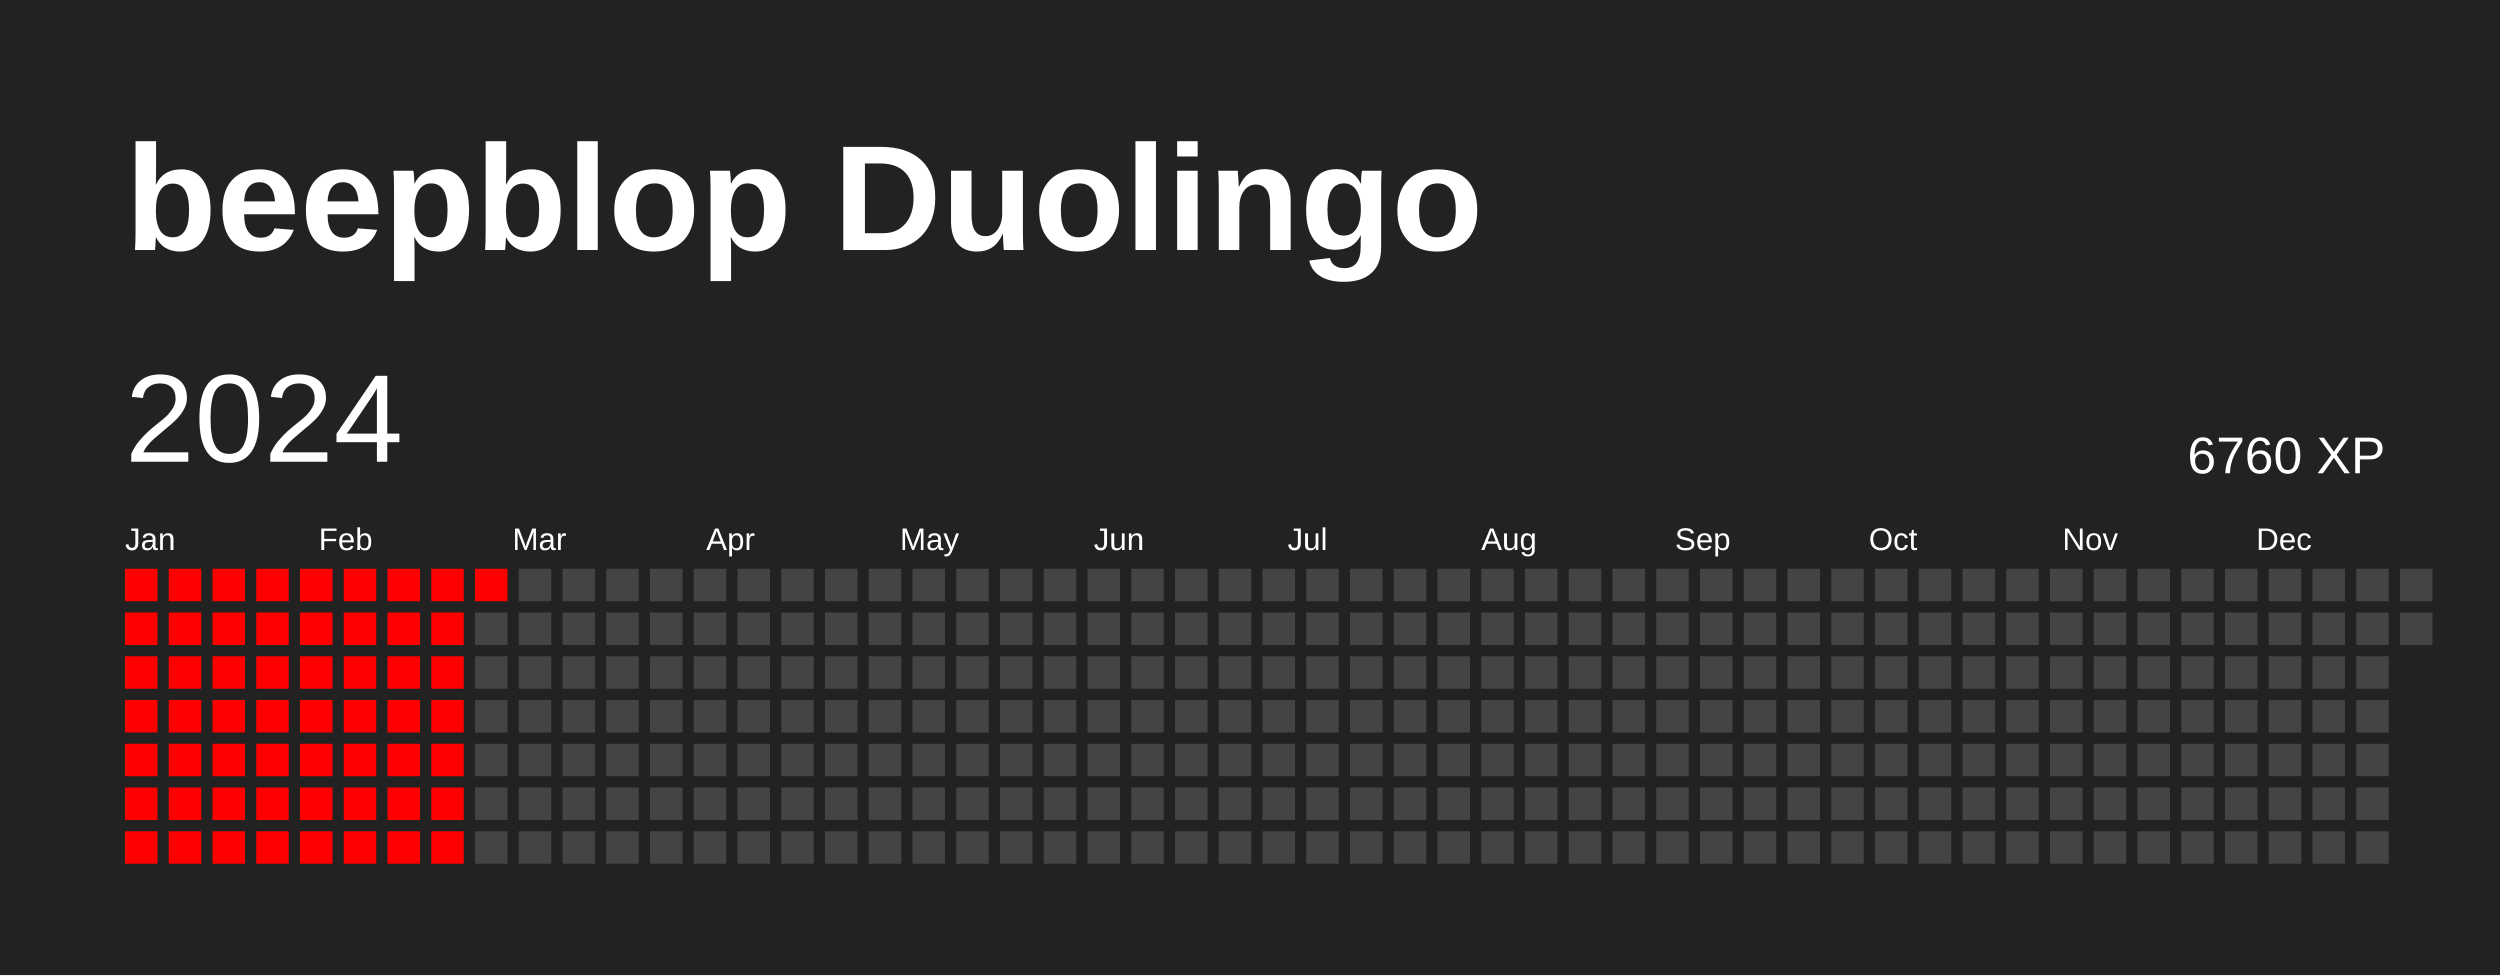
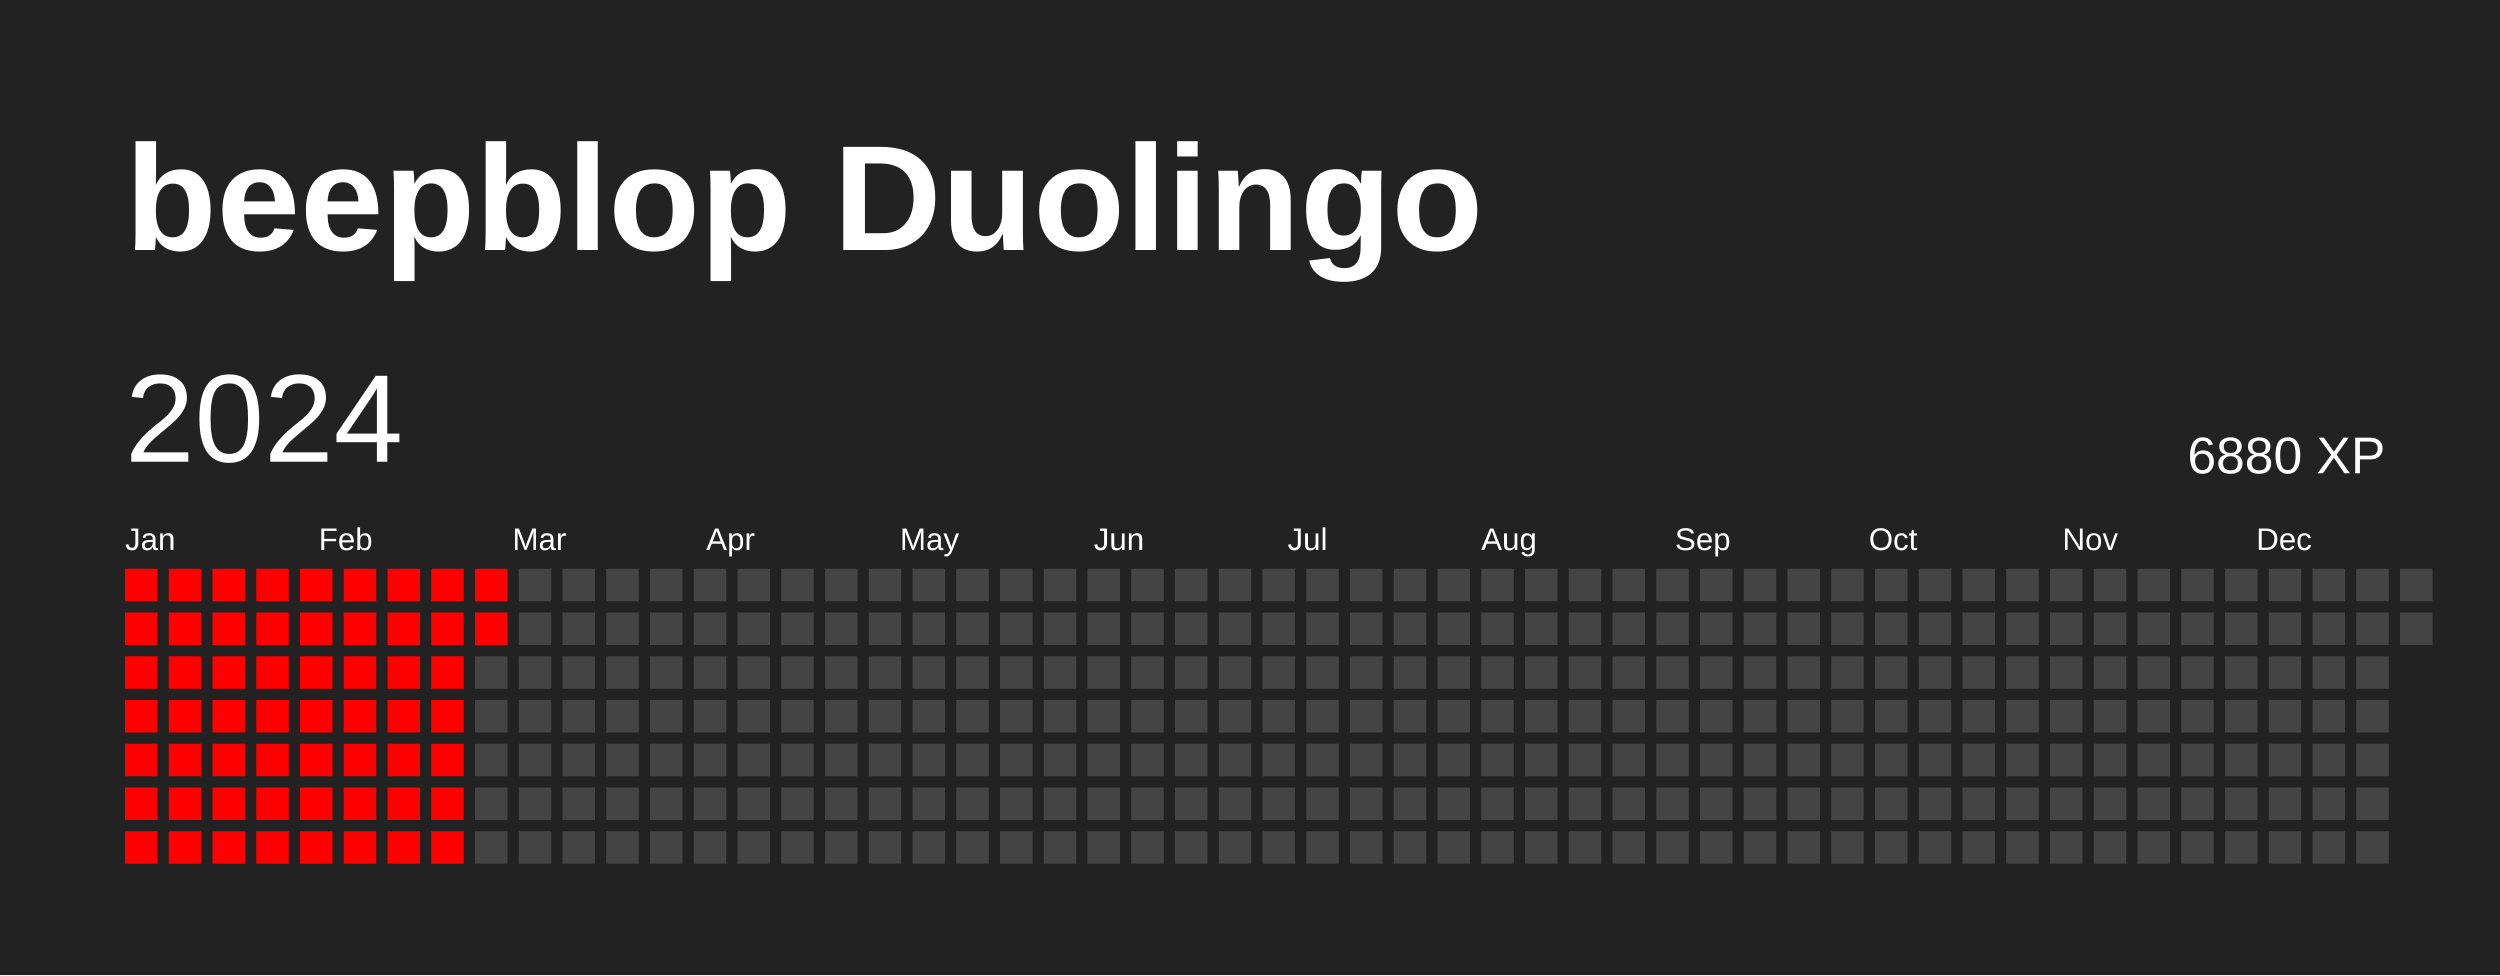
<svg xmlns="http://www.w3.org/2000/svg" baseProfile="full" height="78mm" version="1.1" viewBox="0,0,200,78" width="200mm">
  <defs />
  <rect fill="#222222" height="78" width="200" x="0" y="0" />
  <text fill="#FFFFFF" style="font-size:12px; font-family:Arial; font-weight:bold;" x="10" y="20">beepblop Duolingo</text>
  <text dominant-baseline="hanging" fill="#FFFFFF" style="font-size:10.0px; font-family:Arial;" x="10" y="30">2024</text>
-   <text dominant-baseline="hanging" fill="#FFFFFF" style="font-size:4.125px; font-family:Arial;" x="175" y="35">6760 XP</text>
+   <text dominant-baseline="hanging" fill="#FFFFFF" style="font-size:4.125px; font-family:Arial;" x="175" y="35">6880 XP</text>
  <text fill="#FFFFFF" style="font-size:2.5px; font-family:Arial" x="10.0" y="44">Jan</text>
  <text fill="#FFFFFF" style="font-size:2.5px; font-family:Arial" x="25.5" y="44">Feb</text>
  <text fill="#FFFFFF" style="font-size:2.5px; font-family:Arial" x="41.0" y="44">Mar</text>
  <text fill="#FFFFFF" style="font-size:2.5px; font-family:Arial" x="56.5" y="44">Apr</text>
  <text fill="#FFFFFF" style="font-size:2.5px; font-family:Arial" x="72.0" y="44">May</text>
  <text fill="#FFFFFF" style="font-size:2.5px; font-family:Arial" x="87.5" y="44">Jun</text>
  <text fill="#FFFFFF" style="font-size:2.5px; font-family:Arial" x="103.0" y="44">Jul</text>
  <text fill="#FFFFFF" style="font-size:2.5px; font-family:Arial" x="118.5" y="44">Aug</text>
  <text fill="#FFFFFF" style="font-size:2.5px; font-family:Arial" x="134.0" y="44">Sep</text>
  <text fill="#FFFFFF" style="font-size:2.5px; font-family:Arial" x="149.5" y="44">Oct</text>
  <text fill="#FFFFFF" style="font-size:2.5px; font-family:Arial" x="165.0" y="44">Nov</text>
  <text fill="#FFFFFF" style="font-size:2.5px; font-family:Arial" x="180.5" y="44">Dec</text>
  <rect fill="red" height="2.6" width="2.6" x="10.0" y="45.5" />
  <rect fill="red" height="2.6" width="2.6" x="10.0" y="49.0" />
  <rect fill="red" height="2.6" width="2.6" x="10.0" y="52.5" />
  <rect fill="red" height="2.6" width="2.6" x="10.0" y="56.0" />
  <rect fill="red" height="2.6" width="2.6" x="10.0" y="59.5" />
  <rect fill="red" height="2.6" width="2.6" x="10.0" y="63.0" />
  <rect fill="red" height="2.6" width="2.6" x="10.0" y="66.5" />
  <rect fill="red" height="2.6" width="2.6" x="13.5" y="45.5" />
  <rect fill="red" height="2.6" width="2.6" x="13.5" y="49.0" />
  <rect fill="red" height="2.6" width="2.6" x="13.5" y="52.5" />
  <rect fill="red" height="2.6" width="2.6" x="13.5" y="56.0" />
  <rect fill="red" height="2.6" width="2.6" x="13.5" y="59.5" />
  <rect fill="red" height="2.6" width="2.6" x="13.5" y="63.0" />
  <rect fill="red" height="2.6" width="2.6" x="13.5" y="66.5" />
  <rect fill="red" height="2.6" width="2.6" x="17.0" y="45.5" />
  <rect fill="red" height="2.6" width="2.6" x="17.0" y="49.0" />
  <rect fill="red" height="2.6" width="2.6" x="17.0" y="52.5" />
  <rect fill="red" height="2.6" width="2.6" x="17.0" y="56.0" />
  <rect fill="red" height="2.6" width="2.6" x="17.0" y="59.5" />
  <rect fill="red" height="2.6" width="2.6" x="17.0" y="63.0" />
  <rect fill="red" height="2.6" width="2.6" x="17.0" y="66.5" />
  <rect fill="red" height="2.6" width="2.6" x="20.5" y="45.5" />
  <rect fill="red" height="2.6" width="2.6" x="20.5" y="49.0" />
  <rect fill="red" height="2.6" width="2.6" x="20.5" y="52.5" />
  <rect fill="red" height="2.6" width="2.6" x="20.5" y="56.0" />
  <rect fill="red" height="2.6" width="2.6" x="20.5" y="59.5" />
  <rect fill="red" height="2.6" width="2.6" x="20.5" y="63.0" />
  <rect fill="red" height="2.6" width="2.6" x="20.5" y="66.5" />
  <rect fill="red" height="2.6" width="2.6" x="24.0" y="45.5" />
  <rect fill="red" height="2.6" width="2.6" x="24.0" y="49.0" />
  <rect fill="red" height="2.6" width="2.6" x="24.0" y="52.5" />
  <rect fill="red" height="2.6" width="2.6" x="24.0" y="56.0" />
  <rect fill="red" height="2.6" width="2.6" x="24.0" y="59.5" />
  <rect fill="red" height="2.6" width="2.6" x="24.0" y="63.0" />
  <rect fill="red" height="2.6" width="2.6" x="24.0" y="66.5" />
  <rect fill="red" height="2.6" width="2.6" x="27.5" y="45.5" />
  <rect fill="red" height="2.6" width="2.6" x="27.5" y="49.0" />
  <rect fill="red" height="2.6" width="2.6" x="27.5" y="52.5" />
  <rect fill="red" height="2.6" width="2.6" x="27.5" y="56.0" />
  <rect fill="red" height="2.6" width="2.6" x="27.5" y="59.5" />
  <rect fill="red" height="2.6" width="2.6" x="27.5" y="63.0" />
  <rect fill="red" height="2.6" width="2.6" x="27.5" y="66.5" />
  <rect fill="red" height="2.6" width="2.6" x="31.0" y="45.5" />
  <rect fill="red" height="2.6" width="2.6" x="31.0" y="49.0" />
  <rect fill="red" height="2.6" width="2.6" x="31.0" y="52.5" />
  <rect fill="red" height="2.6" width="2.6" x="31.0" y="56.0" />
  <rect fill="red" height="2.6" width="2.6" x="31.0" y="59.5" />
  <rect fill="red" height="2.6" width="2.6" x="31.0" y="63.0" />
  <rect fill="red" height="2.6" width="2.6" x="31.0" y="66.5" />
  <rect fill="red" height="2.6" width="2.6" x="34.5" y="45.5" />
  <rect fill="red" height="2.6" width="2.6" x="34.5" y="49.0" />
  <rect fill="red" height="2.6" width="2.6" x="34.5" y="52.5" />
  <rect fill="red" height="2.6" width="2.6" x="34.5" y="56.0" />
  <rect fill="red" height="2.6" width="2.6" x="34.5" y="59.5" />
  <rect fill="red" height="2.6" width="2.6" x="34.5" y="63.0" />
  <rect fill="red" height="2.6" width="2.6" x="34.5" y="66.5" />
  <rect fill="red" height="2.6" width="2.6" x="38.0" y="45.5" />
-   <rect fill="#444444" height="2.6" width="2.6" x="38.0" y="49.0" />
+   <rect fill="red" height="2.6" width="2.6" x="38.0" y="49.0" />
  <rect fill="#444444" height="2.6" width="2.6" x="38.0" y="52.5" />
  <rect fill="#444444" height="2.6" width="2.6" x="38.0" y="56.0" />
  <rect fill="#444444" height="2.6" width="2.6" x="38.0" y="59.5" />
  <rect fill="#444444" height="2.6" width="2.6" x="38.0" y="63.0" />
  <rect fill="#444444" height="2.6" width="2.6" x="38.0" y="66.5" />
  <rect fill="#444444" height="2.6" width="2.6" x="41.5" y="45.5" />
  <rect fill="#444444" height="2.6" width="2.6" x="41.5" y="49.0" />
  <rect fill="#444444" height="2.6" width="2.6" x="41.5" y="52.5" />
  <rect fill="#444444" height="2.6" width="2.6" x="41.5" y="56.0" />
  <rect fill="#444444" height="2.6" width="2.6" x="41.5" y="59.5" />
  <rect fill="#444444" height="2.6" width="2.6" x="41.5" y="63.0" />
  <rect fill="#444444" height="2.6" width="2.6" x="41.5" y="66.5" />
  <rect fill="#444444" height="2.6" width="2.6" x="45.0" y="45.5" />
  <rect fill="#444444" height="2.6" width="2.6" x="45.0" y="49.0" />
  <rect fill="#444444" height="2.6" width="2.6" x="45.0" y="52.5" />
  <rect fill="#444444" height="2.6" width="2.6" x="45.0" y="56.0" />
  <rect fill="#444444" height="2.6" width="2.6" x="45.0" y="59.5" />
  <rect fill="#444444" height="2.6" width="2.6" x="45.0" y="63.0" />
  <rect fill="#444444" height="2.6" width="2.6" x="45.0" y="66.5" />
  <rect fill="#444444" height="2.6" width="2.6" x="48.5" y="45.5" />
  <rect fill="#444444" height="2.6" width="2.6" x="48.5" y="49.0" />
  <rect fill="#444444" height="2.6" width="2.6" x="48.5" y="52.5" />
  <rect fill="#444444" height="2.6" width="2.6" x="48.5" y="56.0" />
  <rect fill="#444444" height="2.6" width="2.6" x="48.5" y="59.5" />
  <rect fill="#444444" height="2.6" width="2.6" x="48.5" y="63.0" />
  <rect fill="#444444" height="2.6" width="2.6" x="48.5" y="66.5" />
  <rect fill="#444444" height="2.6" width="2.6" x="52.0" y="45.5" />
  <rect fill="#444444" height="2.6" width="2.6" x="52.0" y="49.0" />
  <rect fill="#444444" height="2.6" width="2.6" x="52.0" y="52.5" />
  <rect fill="#444444" height="2.6" width="2.6" x="52.0" y="56.0" />
  <rect fill="#444444" height="2.6" width="2.6" x="52.0" y="59.5" />
  <rect fill="#444444" height="2.6" width="2.6" x="52.0" y="63.0" />
  <rect fill="#444444" height="2.6" width="2.6" x="52.0" y="66.5" />
  <rect fill="#444444" height="2.6" width="2.6" x="55.5" y="45.5" />
  <rect fill="#444444" height="2.6" width="2.6" x="55.5" y="49.0" />
  <rect fill="#444444" height="2.6" width="2.6" x="55.5" y="52.5" />
  <rect fill="#444444" height="2.6" width="2.6" x="55.5" y="56.0" />
  <rect fill="#444444" height="2.6" width="2.6" x="55.5" y="59.5" />
  <rect fill="#444444" height="2.6" width="2.6" x="55.5" y="63.0" />
  <rect fill="#444444" height="2.6" width="2.6" x="55.5" y="66.5" />
  <rect fill="#444444" height="2.6" width="2.6" x="59.0" y="45.5" />
  <rect fill="#444444" height="2.6" width="2.6" x="59.0" y="49.0" />
  <rect fill="#444444" height="2.6" width="2.6" x="59.0" y="52.5" />
  <rect fill="#444444" height="2.6" width="2.6" x="59.0" y="56.0" />
  <rect fill="#444444" height="2.6" width="2.6" x="59.0" y="59.5" />
  <rect fill="#444444" height="2.6" width="2.6" x="59.0" y="63.0" />
  <rect fill="#444444" height="2.6" width="2.6" x="59.0" y="66.5" />
  <rect fill="#444444" height="2.6" width="2.6" x="62.5" y="45.5" />
  <rect fill="#444444" height="2.6" width="2.6" x="62.5" y="49.0" />
  <rect fill="#444444" height="2.6" width="2.6" x="62.5" y="52.5" />
  <rect fill="#444444" height="2.6" width="2.6" x="62.5" y="56.0" />
  <rect fill="#444444" height="2.6" width="2.6" x="62.5" y="59.5" />
  <rect fill="#444444" height="2.6" width="2.6" x="62.5" y="63.0" />
  <rect fill="#444444" height="2.6" width="2.6" x="62.5" y="66.5" />
  <rect fill="#444444" height="2.6" width="2.6" x="66.0" y="45.5" />
  <rect fill="#444444" height="2.6" width="2.6" x="66.0" y="49.0" />
  <rect fill="#444444" height="2.6" width="2.6" x="66.0" y="52.5" />
  <rect fill="#444444" height="2.6" width="2.6" x="66.0" y="56.0" />
  <rect fill="#444444" height="2.6" width="2.6" x="66.0" y="59.5" />
  <rect fill="#444444" height="2.6" width="2.6" x="66.0" y="63.0" />
  <rect fill="#444444" height="2.6" width="2.6" x="66.0" y="66.5" />
  <rect fill="#444444" height="2.6" width="2.6" x="69.5" y="45.5" />
  <rect fill="#444444" height="2.6" width="2.6" x="69.5" y="49.0" />
  <rect fill="#444444" height="2.6" width="2.6" x="69.5" y="52.5" />
  <rect fill="#444444" height="2.6" width="2.6" x="69.5" y="56.0" />
  <rect fill="#444444" height="2.6" width="2.6" x="69.5" y="59.5" />
  <rect fill="#444444" height="2.6" width="2.6" x="69.5" y="63.0" />
  <rect fill="#444444" height="2.6" width="2.6" x="69.5" y="66.5" />
  <rect fill="#444444" height="2.6" width="2.6" x="73.0" y="45.5" />
  <rect fill="#444444" height="2.6" width="2.6" x="73.0" y="49.0" />
  <rect fill="#444444" height="2.6" width="2.6" x="73.0" y="52.5" />
  <rect fill="#444444" height="2.6" width="2.6" x="73.0" y="56.0" />
  <rect fill="#444444" height="2.6" width="2.6" x="73.0" y="59.5" />
  <rect fill="#444444" height="2.6" width="2.6" x="73.0" y="63.0" />
  <rect fill="#444444" height="2.6" width="2.6" x="73.0" y="66.5" />
  <rect fill="#444444" height="2.6" width="2.6" x="76.5" y="45.5" />
  <rect fill="#444444" height="2.6" width="2.6" x="76.5" y="49.0" />
  <rect fill="#444444" height="2.6" width="2.6" x="76.5" y="52.5" />
  <rect fill="#444444" height="2.6" width="2.6" x="76.5" y="56.0" />
  <rect fill="#444444" height="2.6" width="2.6" x="76.5" y="59.5" />
  <rect fill="#444444" height="2.6" width="2.6" x="76.5" y="63.0" />
  <rect fill="#444444" height="2.6" width="2.6" x="76.5" y="66.5" />
  <rect fill="#444444" height="2.6" width="2.6" x="80.0" y="45.5" />
  <rect fill="#444444" height="2.6" width="2.6" x="80.0" y="49.0" />
  <rect fill="#444444" height="2.6" width="2.6" x="80.0" y="52.5" />
  <rect fill="#444444" height="2.6" width="2.6" x="80.0" y="56.0" />
  <rect fill="#444444" height="2.6" width="2.6" x="80.0" y="59.5" />
  <rect fill="#444444" height="2.6" width="2.6" x="80.0" y="63.0" />
  <rect fill="#444444" height="2.6" width="2.6" x="80.0" y="66.5" />
  <rect fill="#444444" height="2.6" width="2.6" x="83.5" y="45.5" />
  <rect fill="#444444" height="2.6" width="2.6" x="83.5" y="49.0" />
  <rect fill="#444444" height="2.6" width="2.6" x="83.5" y="52.5" />
  <rect fill="#444444" height="2.6" width="2.6" x="83.5" y="56.0" />
  <rect fill="#444444" height="2.6" width="2.6" x="83.5" y="59.5" />
  <rect fill="#444444" height="2.6" width="2.6" x="83.5" y="63.0" />
  <rect fill="#444444" height="2.6" width="2.6" x="83.5" y="66.5" />
  <rect fill="#444444" height="2.6" width="2.6" x="87.0" y="45.5" />
  <rect fill="#444444" height="2.6" width="2.6" x="87.0" y="49.0" />
  <rect fill="#444444" height="2.6" width="2.6" x="87.0" y="52.5" />
  <rect fill="#444444" height="2.6" width="2.6" x="87.0" y="56.0" />
  <rect fill="#444444" height="2.6" width="2.6" x="87.0" y="59.5" />
  <rect fill="#444444" height="2.6" width="2.6" x="87.0" y="63.0" />
  <rect fill="#444444" height="2.6" width="2.6" x="87.0" y="66.5" />
  <rect fill="#444444" height="2.6" width="2.6" x="90.5" y="45.5" />
  <rect fill="#444444" height="2.6" width="2.6" x="90.5" y="49.0" />
  <rect fill="#444444" height="2.6" width="2.6" x="90.5" y="52.5" />
  <rect fill="#444444" height="2.6" width="2.6" x="90.5" y="56.0" />
  <rect fill="#444444" height="2.6" width="2.6" x="90.5" y="59.5" />
  <rect fill="#444444" height="2.6" width="2.6" x="90.5" y="63.0" />
  <rect fill="#444444" height="2.6" width="2.6" x="90.5" y="66.5" />
  <rect fill="#444444" height="2.6" width="2.6" x="94.0" y="45.5" />
  <rect fill="#444444" height="2.6" width="2.6" x="94.0" y="49.0" />
  <rect fill="#444444" height="2.6" width="2.6" x="94.0" y="52.5" />
  <rect fill="#444444" height="2.6" width="2.6" x="94.0" y="56.0" />
  <rect fill="#444444" height="2.6" width="2.6" x="94.0" y="59.5" />
  <rect fill="#444444" height="2.6" width="2.6" x="94.0" y="63.0" />
  <rect fill="#444444" height="2.6" width="2.6" x="94.0" y="66.5" />
  <rect fill="#444444" height="2.6" width="2.6" x="97.5" y="45.5" />
  <rect fill="#444444" height="2.6" width="2.6" x="97.5" y="49.0" />
  <rect fill="#444444" height="2.6" width="2.6" x="97.5" y="52.5" />
  <rect fill="#444444" height="2.6" width="2.6" x="97.5" y="56.0" />
  <rect fill="#444444" height="2.6" width="2.6" x="97.5" y="59.5" />
  <rect fill="#444444" height="2.6" width="2.6" x="97.5" y="63.0" />
  <rect fill="#444444" height="2.6" width="2.6" x="97.5" y="66.5" />
  <rect fill="#444444" height="2.6" width="2.6" x="101.0" y="45.5" />
  <rect fill="#444444" height="2.6" width="2.6" x="101.0" y="49.0" />
  <rect fill="#444444" height="2.6" width="2.6" x="101.0" y="52.5" />
  <rect fill="#444444" height="2.6" width="2.6" x="101.0" y="56.0" />
  <rect fill="#444444" height="2.6" width="2.6" x="101.0" y="59.5" />
  <rect fill="#444444" height="2.6" width="2.6" x="101.0" y="63.0" />
  <rect fill="#444444" height="2.6" width="2.6" x="101.0" y="66.5" />
  <rect fill="#444444" height="2.6" width="2.6" x="104.5" y="45.5" />
  <rect fill="#444444" height="2.6" width="2.6" x="104.5" y="49.0" />
  <rect fill="#444444" height="2.6" width="2.6" x="104.5" y="52.5" />
  <rect fill="#444444" height="2.6" width="2.6" x="104.5" y="56.0" />
  <rect fill="#444444" height="2.6" width="2.6" x="104.5" y="59.5" />
  <rect fill="#444444" height="2.6" width="2.6" x="104.5" y="63.0" />
  <rect fill="#444444" height="2.6" width="2.6" x="104.5" y="66.5" />
  <rect fill="#444444" height="2.6" width="2.6" x="108.0" y="45.5" />
  <rect fill="#444444" height="2.6" width="2.6" x="108.0" y="49.0" />
  <rect fill="#444444" height="2.6" width="2.6" x="108.0" y="52.5" />
  <rect fill="#444444" height="2.6" width="2.6" x="108.0" y="56.0" />
  <rect fill="#444444" height="2.6" width="2.6" x="108.0" y="59.5" />
  <rect fill="#444444" height="2.6" width="2.6" x="108.0" y="63.0" />
  <rect fill="#444444" height="2.6" width="2.6" x="108.0" y="66.5" />
  <rect fill="#444444" height="2.6" width="2.6" x="111.5" y="45.5" />
  <rect fill="#444444" height="2.6" width="2.6" x="111.5" y="49.0" />
  <rect fill="#444444" height="2.6" width="2.6" x="111.5" y="52.5" />
  <rect fill="#444444" height="2.6" width="2.6" x="111.5" y="56.0" />
  <rect fill="#444444" height="2.6" width="2.6" x="111.5" y="59.5" />
  <rect fill="#444444" height="2.6" width="2.6" x="111.5" y="63.0" />
  <rect fill="#444444" height="2.6" width="2.6" x="111.5" y="66.5" />
  <rect fill="#444444" height="2.6" width="2.6" x="115.0" y="45.5" />
  <rect fill="#444444" height="2.6" width="2.6" x="115.0" y="49.0" />
  <rect fill="#444444" height="2.6" width="2.6" x="115.0" y="52.5" />
  <rect fill="#444444" height="2.6" width="2.6" x="115.0" y="56.0" />
  <rect fill="#444444" height="2.6" width="2.6" x="115.0" y="59.5" />
  <rect fill="#444444" height="2.6" width="2.6" x="115.0" y="63.0" />
  <rect fill="#444444" height="2.6" width="2.6" x="115.0" y="66.5" />
  <rect fill="#444444" height="2.6" width="2.6" x="118.5" y="45.5" />
  <rect fill="#444444" height="2.6" width="2.6" x="118.5" y="49.0" />
  <rect fill="#444444" height="2.6" width="2.6" x="118.5" y="52.5" />
  <rect fill="#444444" height="2.6" width="2.6" x="118.5" y="56.0" />
  <rect fill="#444444" height="2.6" width="2.6" x="118.5" y="59.5" />
  <rect fill="#444444" height="2.6" width="2.6" x="118.5" y="63.0" />
  <rect fill="#444444" height="2.6" width="2.6" x="118.5" y="66.5" />
  <rect fill="#444444" height="2.6" width="2.6" x="122.0" y="45.5" />
  <rect fill="#444444" height="2.6" width="2.6" x="122.0" y="49.0" />
  <rect fill="#444444" height="2.6" width="2.6" x="122.0" y="52.5" />
  <rect fill="#444444" height="2.6" width="2.6" x="122.0" y="56.0" />
  <rect fill="#444444" height="2.6" width="2.6" x="122.0" y="59.5" />
  <rect fill="#444444" height="2.6" width="2.6" x="122.0" y="63.0" />
  <rect fill="#444444" height="2.6" width="2.6" x="122.0" y="66.5" />
  <rect fill="#444444" height="2.6" width="2.6" x="125.5" y="45.5" />
  <rect fill="#444444" height="2.6" width="2.6" x="125.5" y="49.0" />
  <rect fill="#444444" height="2.6" width="2.6" x="125.5" y="52.5" />
  <rect fill="#444444" height="2.6" width="2.6" x="125.5" y="56.0" />
  <rect fill="#444444" height="2.6" width="2.6" x="125.5" y="59.5" />
  <rect fill="#444444" height="2.6" width="2.6" x="125.5" y="63.0" />
  <rect fill="#444444" height="2.6" width="2.6" x="125.5" y="66.5" />
  <rect fill="#444444" height="2.6" width="2.6" x="129.0" y="45.5" />
  <rect fill="#444444" height="2.6" width="2.6" x="129.0" y="49.0" />
  <rect fill="#444444" height="2.6" width="2.6" x="129.0" y="52.5" />
  <rect fill="#444444" height="2.6" width="2.6" x="129.0" y="56.0" />
  <rect fill="#444444" height="2.6" width="2.6" x="129.0" y="59.5" />
  <rect fill="#444444" height="2.6" width="2.6" x="129.0" y="63.0" />
  <rect fill="#444444" height="2.6" width="2.6" x="129.0" y="66.5" />
  <rect fill="#444444" height="2.6" width="2.6" x="132.5" y="45.5" />
  <rect fill="#444444" height="2.6" width="2.6" x="132.5" y="49.0" />
  <rect fill="#444444" height="2.6" width="2.6" x="132.5" y="52.5" />
  <rect fill="#444444" height="2.6" width="2.6" x="132.5" y="56.0" />
  <rect fill="#444444" height="2.6" width="2.6" x="132.5" y="59.5" />
  <rect fill="#444444" height="2.6" width="2.6" x="132.5" y="63.0" />
  <rect fill="#444444" height="2.6" width="2.6" x="132.5" y="66.5" />
  <rect fill="#444444" height="2.6" width="2.6" x="136.0" y="45.5" />
  <rect fill="#444444" height="2.6" width="2.6" x="136.0" y="49.0" />
  <rect fill="#444444" height="2.6" width="2.6" x="136.0" y="52.5" />
  <rect fill="#444444" height="2.6" width="2.6" x="136.0" y="56.0" />
  <rect fill="#444444" height="2.6" width="2.6" x="136.0" y="59.5" />
  <rect fill="#444444" height="2.6" width="2.6" x="136.0" y="63.0" />
  <rect fill="#444444" height="2.6" width="2.6" x="136.0" y="66.5" />
  <rect fill="#444444" height="2.6" width="2.6" x="139.5" y="45.5" />
  <rect fill="#444444" height="2.6" width="2.6" x="139.5" y="49.0" />
  <rect fill="#444444" height="2.6" width="2.6" x="139.5" y="52.5" />
  <rect fill="#444444" height="2.6" width="2.6" x="139.5" y="56.0" />
  <rect fill="#444444" height="2.6" width="2.6" x="139.5" y="59.5" />
  <rect fill="#444444" height="2.6" width="2.6" x="139.5" y="63.0" />
  <rect fill="#444444" height="2.6" width="2.6" x="139.5" y="66.5" />
  <rect fill="#444444" height="2.6" width="2.6" x="143.0" y="45.5" />
  <rect fill="#444444" height="2.6" width="2.6" x="143.0" y="49.0" />
  <rect fill="#444444" height="2.6" width="2.6" x="143.0" y="52.5" />
  <rect fill="#444444" height="2.6" width="2.6" x="143.0" y="56.0" />
  <rect fill="#444444" height="2.6" width="2.6" x="143.0" y="59.5" />
  <rect fill="#444444" height="2.6" width="2.6" x="143.0" y="63.0" />
  <rect fill="#444444" height="2.6" width="2.6" x="143.0" y="66.5" />
  <rect fill="#444444" height="2.6" width="2.6" x="146.5" y="45.5" />
  <rect fill="#444444" height="2.6" width="2.6" x="146.5" y="49.0" />
  <rect fill="#444444" height="2.6" width="2.6" x="146.5" y="52.5" />
  <rect fill="#444444" height="2.6" width="2.6" x="146.5" y="56.0" />
  <rect fill="#444444" height="2.6" width="2.6" x="146.5" y="59.5" />
  <rect fill="#444444" height="2.6" width="2.6" x="146.5" y="63.0" />
  <rect fill="#444444" height="2.6" width="2.6" x="146.5" y="66.5" />
  <rect fill="#444444" height="2.6" width="2.6" x="150.0" y="45.5" />
  <rect fill="#444444" height="2.6" width="2.6" x="150.0" y="49.0" />
  <rect fill="#444444" height="2.6" width="2.6" x="150.0" y="52.5" />
  <rect fill="#444444" height="2.6" width="2.6" x="150.0" y="56.0" />
  <rect fill="#444444" height="2.6" width="2.6" x="150.0" y="59.5" />
  <rect fill="#444444" height="2.6" width="2.6" x="150.0" y="63.0" />
  <rect fill="#444444" height="2.6" width="2.6" x="150.0" y="66.5" />
  <rect fill="#444444" height="2.6" width="2.6" x="153.5" y="45.5" />
  <rect fill="#444444" height="2.6" width="2.6" x="153.5" y="49.0" />
  <rect fill="#444444" height="2.6" width="2.6" x="153.5" y="52.5" />
  <rect fill="#444444" height="2.6" width="2.6" x="153.5" y="56.0" />
  <rect fill="#444444" height="2.6" width="2.6" x="153.5" y="59.5" />
  <rect fill="#444444" height="2.6" width="2.6" x="153.5" y="63.0" />
  <rect fill="#444444" height="2.6" width="2.6" x="153.5" y="66.5" />
  <rect fill="#444444" height="2.6" width="2.6" x="157.0" y="45.5" />
  <rect fill="#444444" height="2.6" width="2.6" x="157.0" y="49.0" />
  <rect fill="#444444" height="2.6" width="2.6" x="157.0" y="52.5" />
  <rect fill="#444444" height="2.6" width="2.6" x="157.0" y="56.0" />
  <rect fill="#444444" height="2.6" width="2.6" x="157.0" y="59.5" />
  <rect fill="#444444" height="2.6" width="2.6" x="157.0" y="63.0" />
  <rect fill="#444444" height="2.6" width="2.6" x="157.0" y="66.5" />
  <rect fill="#444444" height="2.6" width="2.6" x="160.5" y="45.5" />
  <rect fill="#444444" height="2.6" width="2.6" x="160.5" y="49.0" />
  <rect fill="#444444" height="2.6" width="2.6" x="160.5" y="52.5" />
  <rect fill="#444444" height="2.6" width="2.6" x="160.5" y="56.0" />
  <rect fill="#444444" height="2.6" width="2.6" x="160.5" y="59.5" />
  <rect fill="#444444" height="2.6" width="2.6" x="160.5" y="63.0" />
  <rect fill="#444444" height="2.6" width="2.6" x="160.5" y="66.5" />
  <rect fill="#444444" height="2.6" width="2.6" x="164.0" y="45.5" />
  <rect fill="#444444" height="2.6" width="2.6" x="164.0" y="49.0" />
  <rect fill="#444444" height="2.6" width="2.6" x="164.0" y="52.5" />
  <rect fill="#444444" height="2.6" width="2.6" x="164.0" y="56.0" />
  <rect fill="#444444" height="2.6" width="2.6" x="164.0" y="59.5" />
  <rect fill="#444444" height="2.6" width="2.6" x="164.0" y="63.0" />
  <rect fill="#444444" height="2.6" width="2.6" x="164.0" y="66.5" />
  <rect fill="#444444" height="2.6" width="2.6" x="167.5" y="45.5" />
  <rect fill="#444444" height="2.6" width="2.6" x="167.5" y="49.0" />
  <rect fill="#444444" height="2.6" width="2.6" x="167.5" y="52.5" />
  <rect fill="#444444" height="2.6" width="2.6" x="167.5" y="56.0" />
  <rect fill="#444444" height="2.6" width="2.6" x="167.5" y="59.5" />
  <rect fill="#444444" height="2.6" width="2.6" x="167.5" y="63.0" />
  <rect fill="#444444" height="2.6" width="2.6" x="167.5" y="66.5" />
  <rect fill="#444444" height="2.6" width="2.6" x="171.0" y="45.5" />
  <rect fill="#444444" height="2.6" width="2.6" x="171.0" y="49.0" />
  <rect fill="#444444" height="2.6" width="2.6" x="171.0" y="52.5" />
  <rect fill="#444444" height="2.6" width="2.6" x="171.0" y="56.0" />
  <rect fill="#444444" height="2.6" width="2.6" x="171.0" y="59.5" />
  <rect fill="#444444" height="2.6" width="2.6" x="171.0" y="63.0" />
  <rect fill="#444444" height="2.6" width="2.6" x="171.0" y="66.5" />
  <rect fill="#444444" height="2.6" width="2.6" x="174.5" y="45.5" />
  <rect fill="#444444" height="2.6" width="2.6" x="174.5" y="49.0" />
  <rect fill="#444444" height="2.6" width="2.6" x="174.5" y="52.5" />
  <rect fill="#444444" height="2.6" width="2.6" x="174.5" y="56.0" />
  <rect fill="#444444" height="2.6" width="2.6" x="174.5" y="59.5" />
  <rect fill="#444444" height="2.6" width="2.6" x="174.5" y="63.0" />
  <rect fill="#444444" height="2.6" width="2.6" x="174.5" y="66.5" />
  <rect fill="#444444" height="2.6" width="2.6" x="178.0" y="45.5" />
  <rect fill="#444444" height="2.6" width="2.6" x="178.0" y="49.0" />
  <rect fill="#444444" height="2.6" width="2.6" x="178.0" y="52.5" />
  <rect fill="#444444" height="2.6" width="2.6" x="178.0" y="56.0" />
  <rect fill="#444444" height="2.6" width="2.6" x="178.0" y="59.5" />
  <rect fill="#444444" height="2.6" width="2.6" x="178.0" y="63.0" />
  <rect fill="#444444" height="2.6" width="2.6" x="178.0" y="66.5" />
  <rect fill="#444444" height="2.6" width="2.6" x="181.5" y="45.5" />
  <rect fill="#444444" height="2.6" width="2.6" x="181.5" y="49.0" />
  <rect fill="#444444" height="2.6" width="2.6" x="181.5" y="52.5" />
  <rect fill="#444444" height="2.6" width="2.6" x="181.5" y="56.0" />
  <rect fill="#444444" height="2.6" width="2.6" x="181.5" y="59.5" />
  <rect fill="#444444" height="2.6" width="2.6" x="181.5" y="63.0" />
  <rect fill="#444444" height="2.6" width="2.6" x="181.5" y="66.5" />
  <rect fill="#444444" height="2.6" width="2.6" x="185.0" y="45.5" />
  <rect fill="#444444" height="2.6" width="2.6" x="185.0" y="49.0" />
  <rect fill="#444444" height="2.6" width="2.6" x="185.0" y="52.5" />
  <rect fill="#444444" height="2.6" width="2.6" x="185.0" y="56.0" />
  <rect fill="#444444" height="2.6" width="2.6" x="185.0" y="59.5" />
  <rect fill="#444444" height="2.6" width="2.6" x="185.0" y="63.0" />
  <rect fill="#444444" height="2.6" width="2.6" x="185.0" y="66.5" />
  <rect fill="#444444" height="2.6" width="2.6" x="188.5" y="45.5" />
  <rect fill="#444444" height="2.6" width="2.6" x="188.5" y="49.0" />
  <rect fill="#444444" height="2.6" width="2.6" x="188.5" y="52.5" />
  <rect fill="#444444" height="2.6" width="2.6" x="188.5" y="56.0" />
  <rect fill="#444444" height="2.6" width="2.6" x="188.5" y="59.5" />
  <rect fill="#444444" height="2.6" width="2.6" x="188.5" y="63.0" />
  <rect fill="#444444" height="2.6" width="2.6" x="188.5" y="66.5" />
  <rect fill="#444444" height="2.6" width="2.6" x="192.0" y="45.5" />
  <rect fill="#444444" height="2.6" width="2.6" x="192.0" y="49.0" />
</svg>
